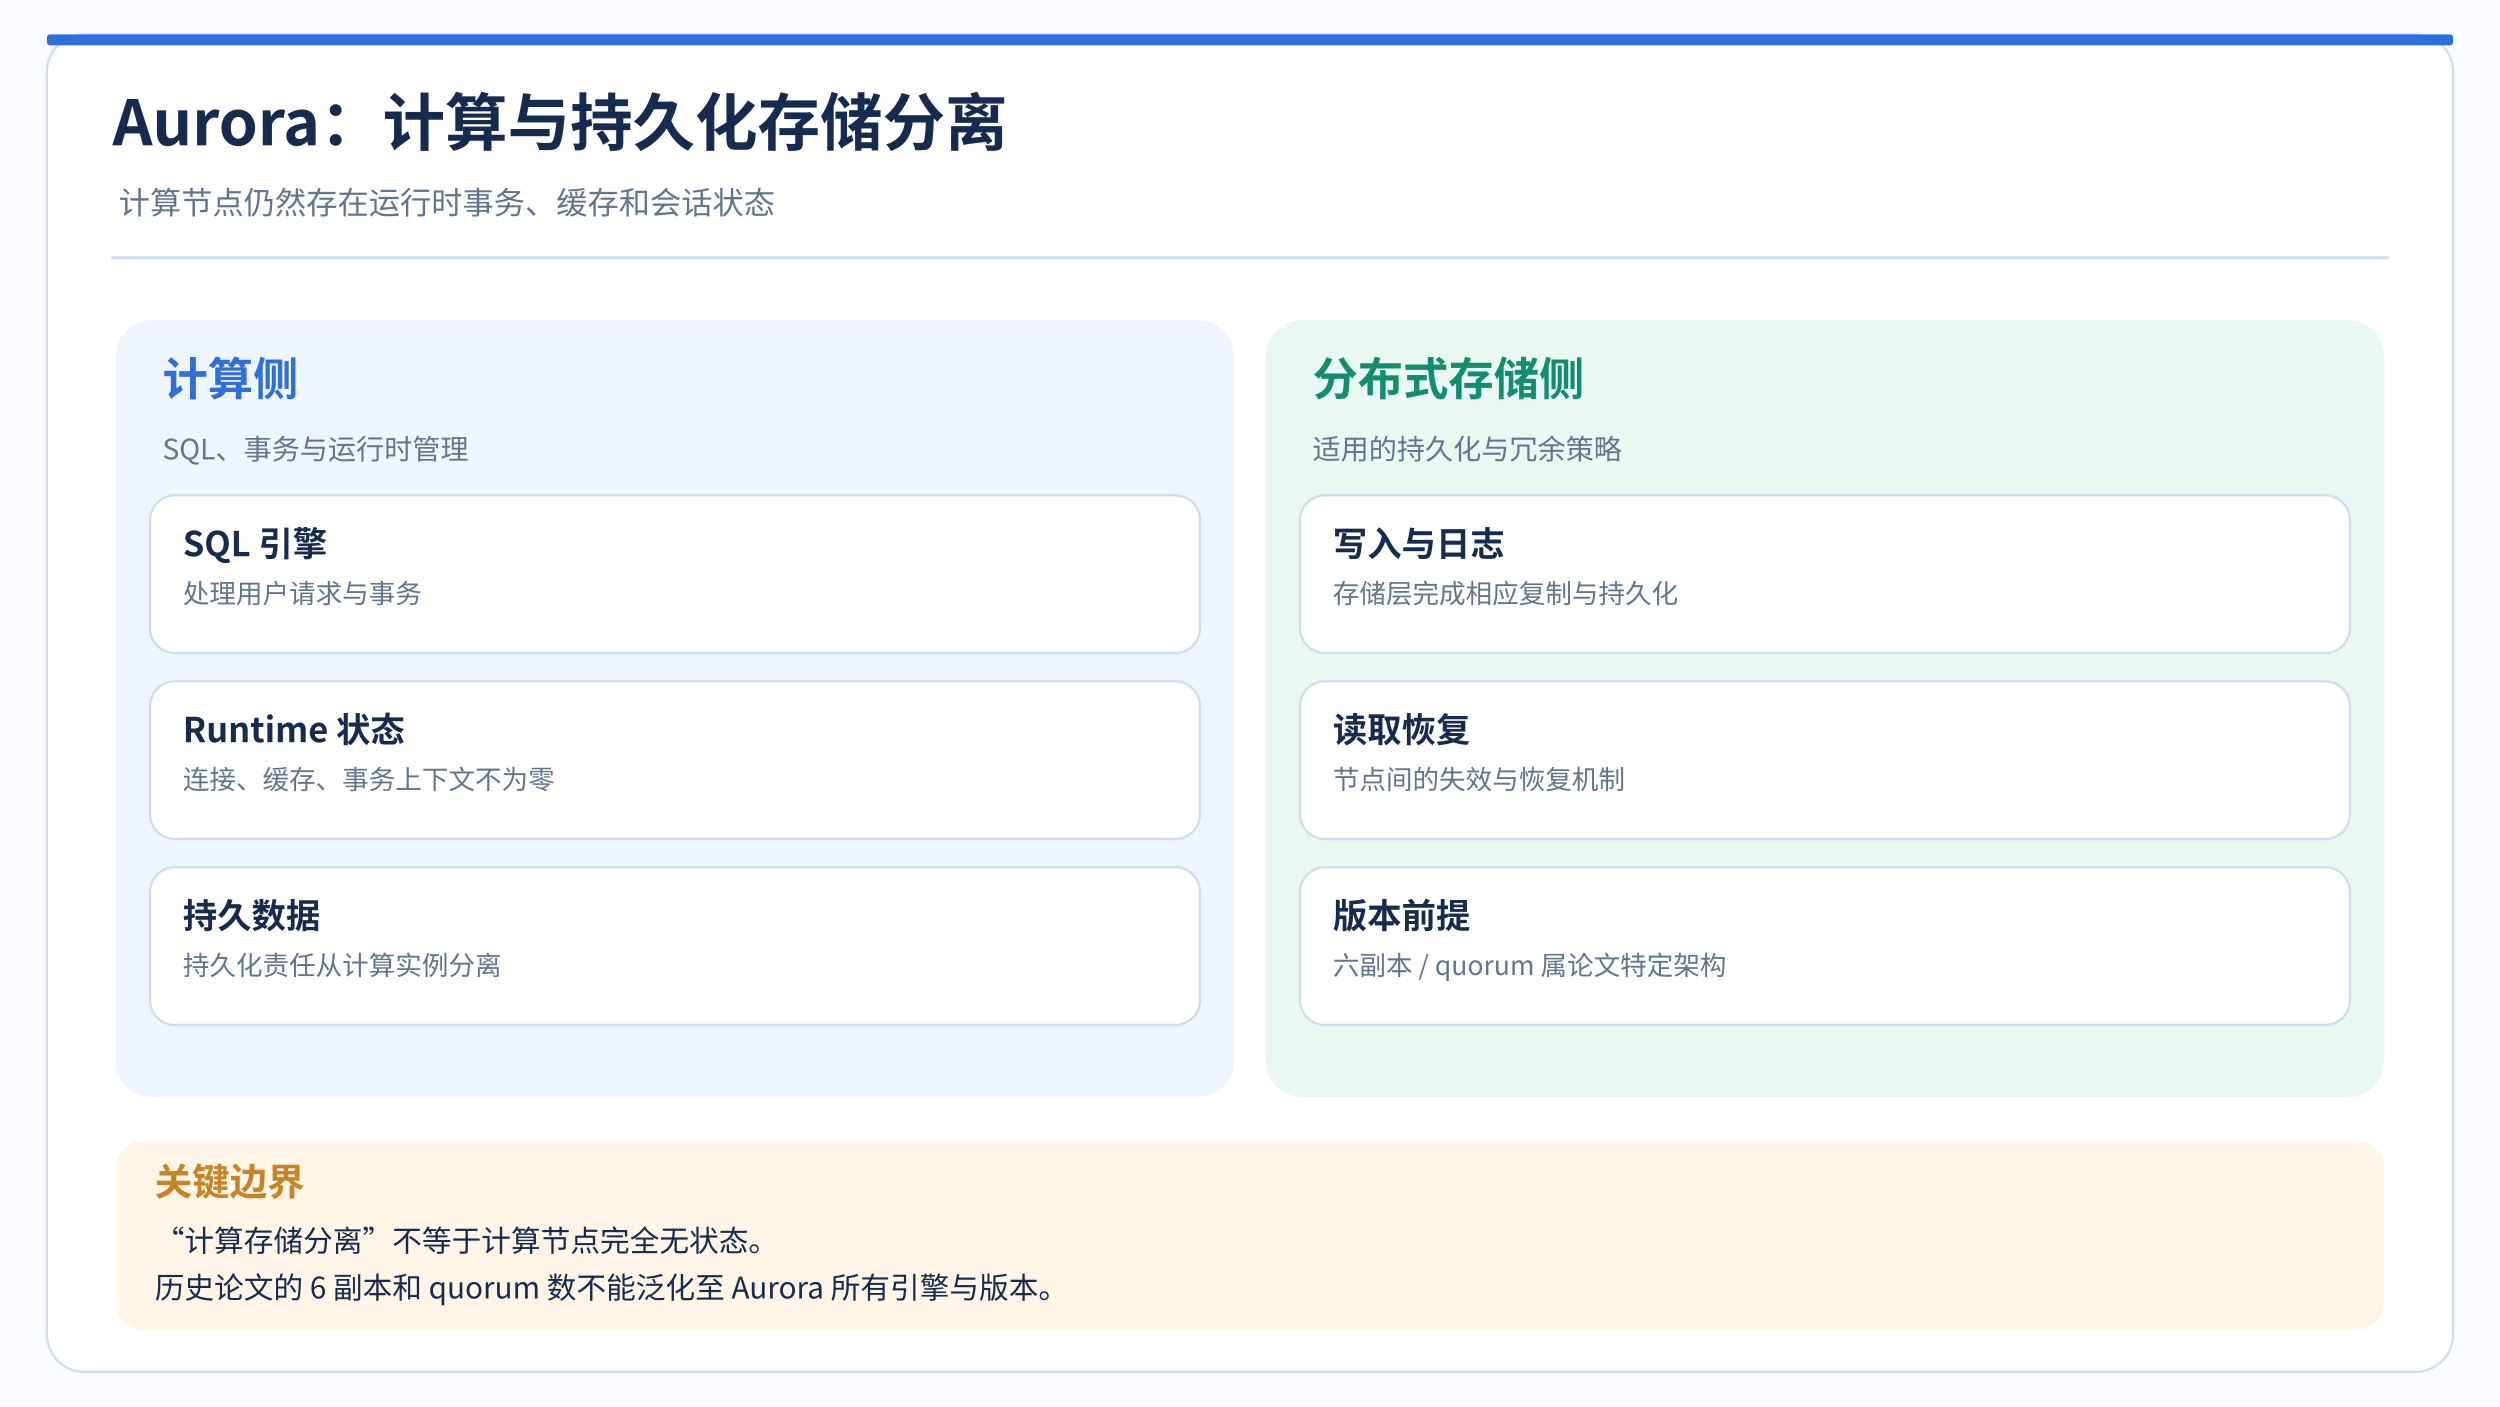
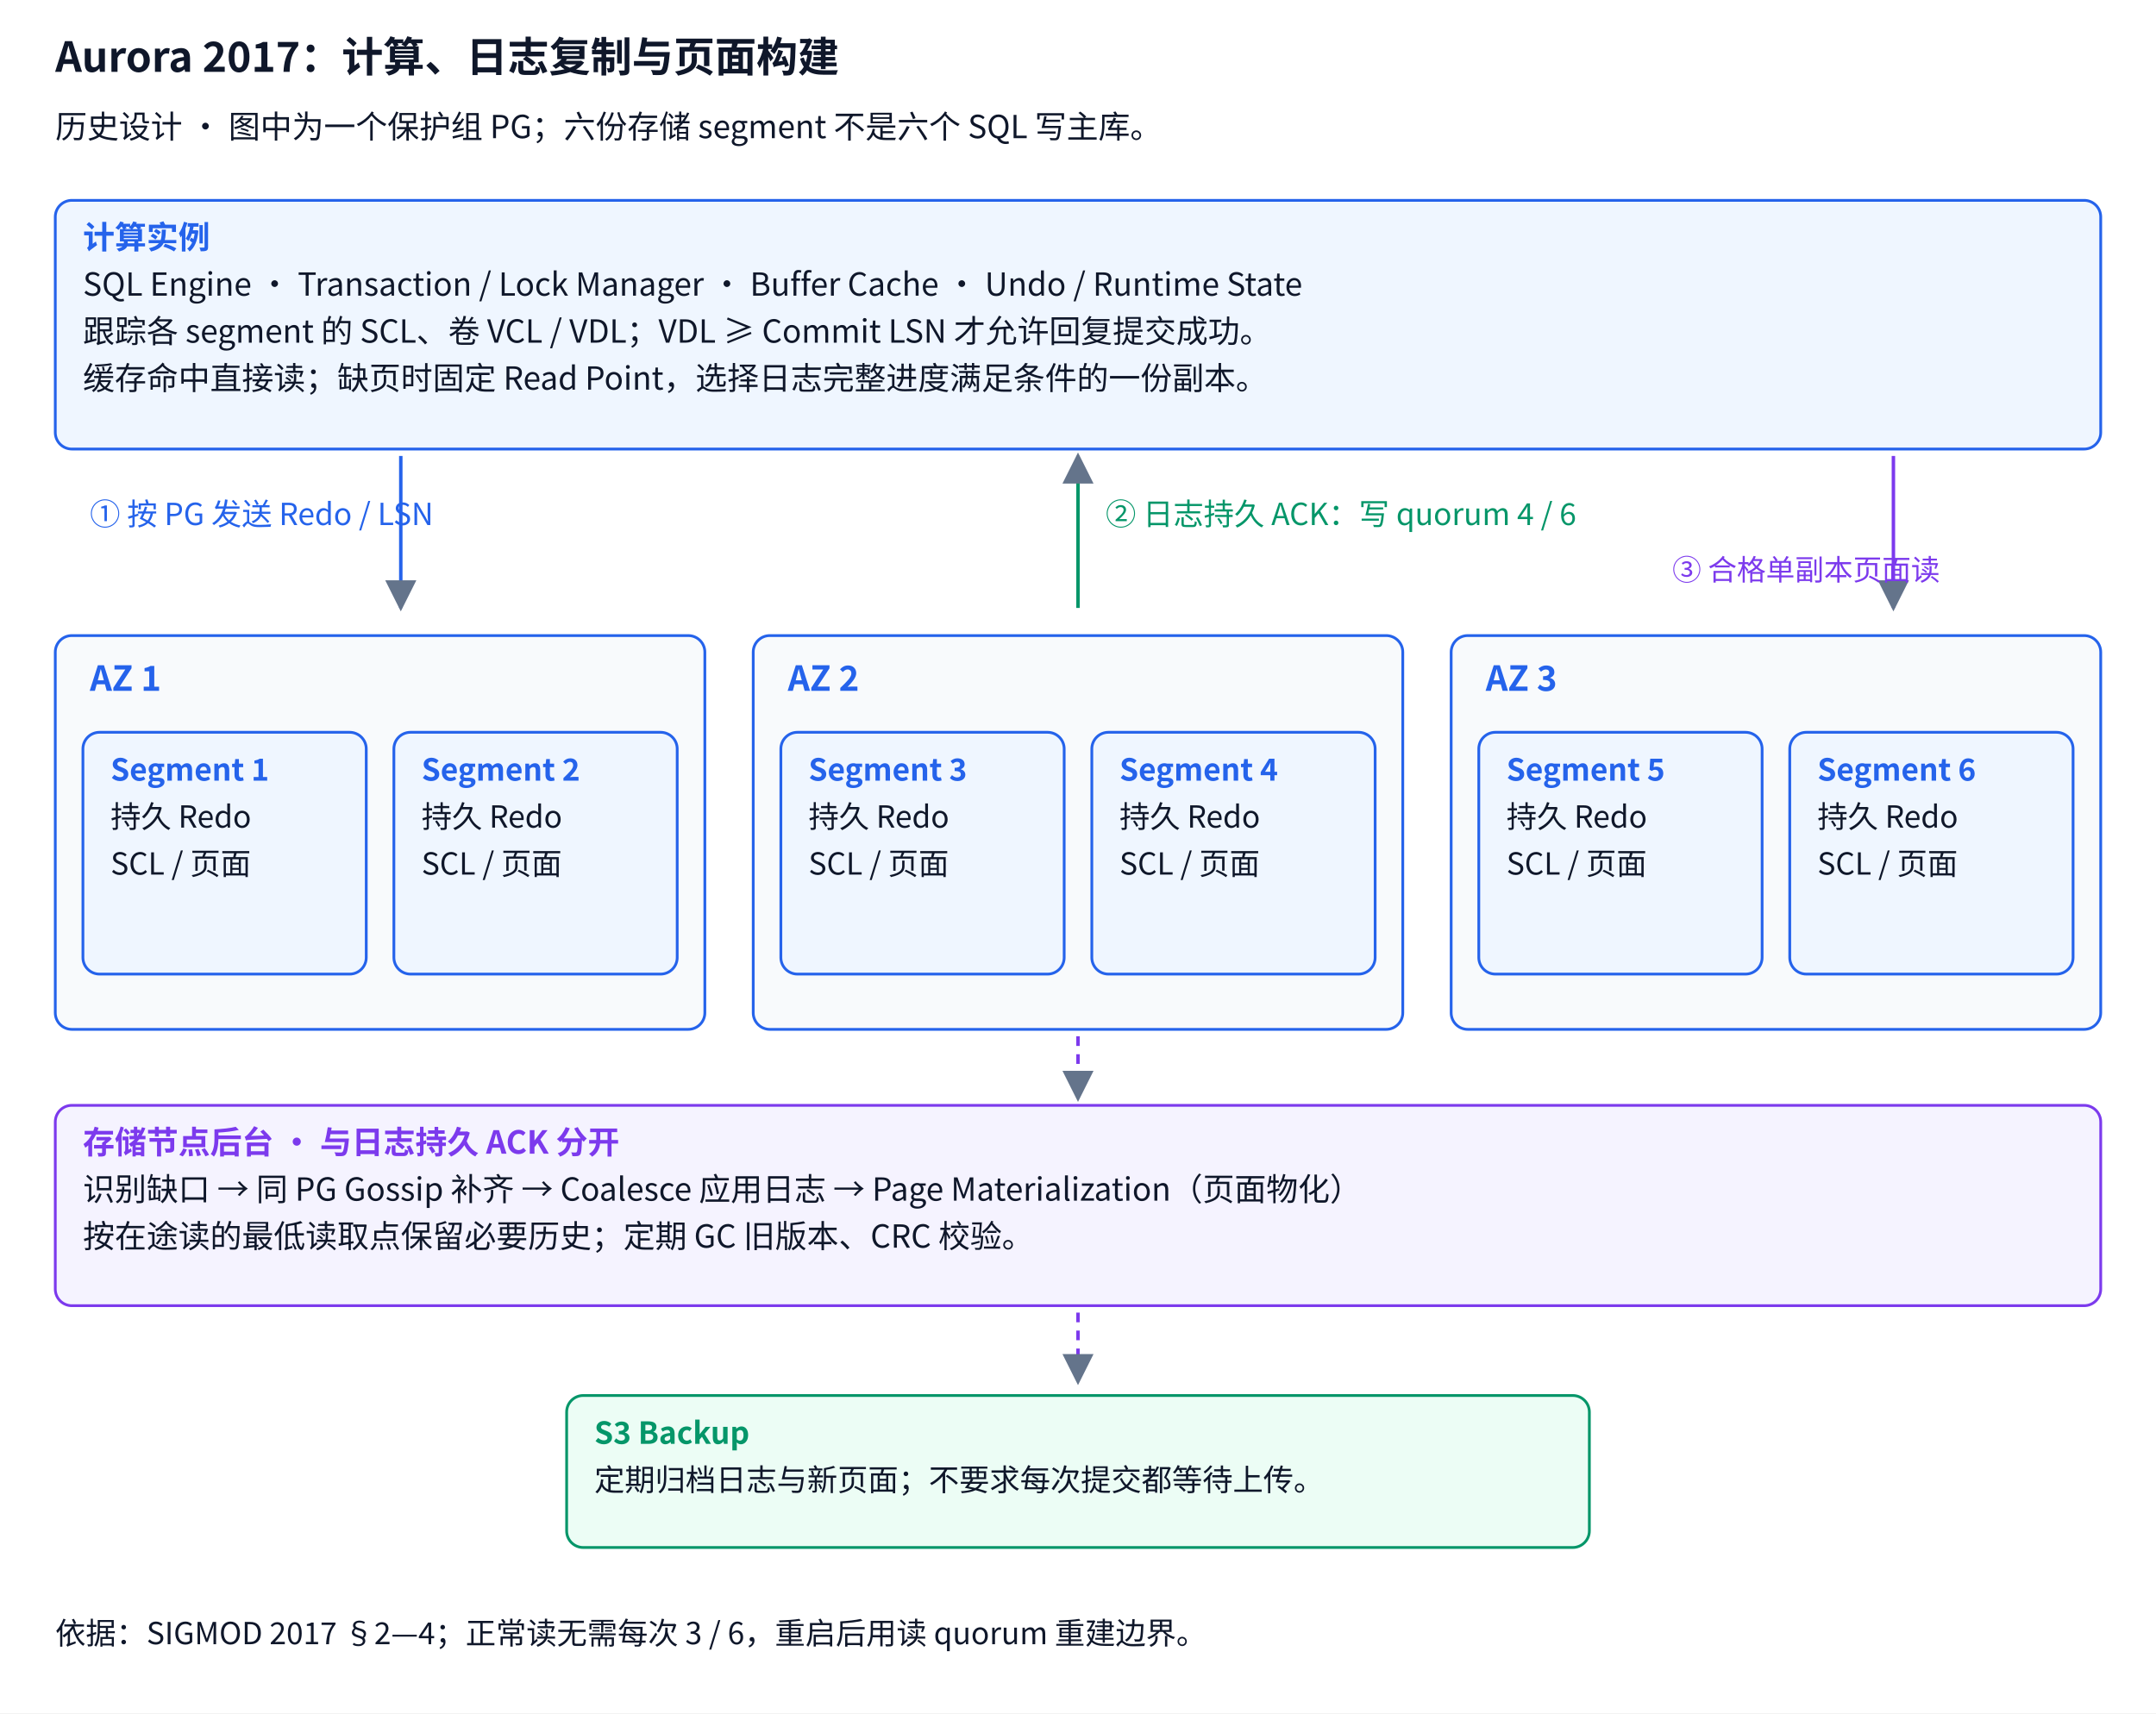
- <svg xmlns="http://www.w3.org/2000/svg" baseProfile="full" height="900" version="1.1" viewBox="0 0 1600 900" width="1600">
-   <defs />
-   <rect fill="#F9FBFE" height="900" rx="0" ry="0" stroke="none" stroke-width="1.5" width="1600" x="0" y="0" />
-   <rect fill="#FFFFFF" height="856" rx="24" ry="24" stroke="#CFDEEF" stroke-width="1.5" width="1540" x="30" y="22" />
-   <rect fill="#2F6FDB" height="7" rx="2" ry="2" stroke="none" stroke-width="1.5" width="1540" x="30" y="22" />
-   <text fill="#162B50" font-family="Noto Sans CJK SC" font-size="40" font-weight="bold" x="72" y="93">Aurora：计算与持久化存储分离</text>
-   <text fill="#61758F" font-family="Noto Sans CJK SC" font-size="20" font-weight="normal" x="76" y="137">计算节点仍然存在运行时事务、缓存和会话状态</text>
-   <polyline fill="none" points="72,165 1528,165" stroke="#CFDEEF" stroke-linecap="round" stroke-linejoin="round" stroke-width="2" />
-   <rect fill="#EEF5FF" height="497" rx="23" ry="23" stroke="none" stroke-width="1.5" width="716.0" x="74.0" y="205" />
-   <text fill="#2F6FDB" font-family="Noto Sans CJK SC" font-size="29" font-weight="bold" x="104.0" y="253">计算侧</text>
-   <text fill="#61758F" font-family="Noto Sans CJK SC" font-size="18" font-weight="normal" x="104.0" y="294">SQL、事务与运行时管理</text>
-   <rect fill="#FFFFFF" height="101" rx="16" ry="16" stroke="#CFDEEF" stroke-width="1.5" width="672.0" x="96.0" y="317" />
-   <text fill="#162B50" font-family="Noto Sans CJK SC" font-size="22" font-weight="bold" x="117.0" y="356">SQL 引擎</text>
-   <text fill="#61758F" font-family="Noto Sans CJK SC" font-size="17" font-weight="normal" x="117.0" y="386">处理用户请求与事务</text>
-   <rect fill="#FFFFFF" height="101" rx="16" ry="16" stroke="#CFDEEF" stroke-width="1.5" width="672.0" x="96.0" y="436" />
-   <text fill="#162B50" font-family="Noto Sans CJK SC" font-size="22" font-weight="bold" x="117.0" y="475">Runtime 状态</text>
-   <text fill="#61758F" font-family="Noto Sans CJK SC" font-size="17" font-weight="normal" x="117.0" y="505">连接、缓存、事务上下文不为零</text>
-   <rect fill="#FFFFFF" height="101" rx="16" ry="16" stroke="#CFDEEF" stroke-width="1.5" width="672.0" x="96.0" y="555" />
-   <text fill="#162B50" font-family="Noto Sans CJK SC" font-size="22" font-weight="bold" x="117.0" y="594">持久数据</text>
-   <text fill="#61758F" font-family="Noto Sans CJK SC" font-size="17" font-weight="normal" x="117.0" y="624">持久化责任从计算实例分离</text>
-   <rect fill="#E9F8F0" height="497" rx="23" ry="23" stroke="none" stroke-width="1.5" width="716.0" x="810.0" y="205" />
-   <text fill="#118E6B" font-family="Noto Sans CJK SC" font-size="29" font-weight="bold" x="840.0" y="253">分布式存储侧</text>
-   <text fill="#61758F" font-family="Noto Sans CJK SC" font-size="18" font-weight="normal" x="840.0" y="294">适用的持久化与冗余策略</text>
-   <rect fill="#FFFFFF" height="101" rx="16" ry="16" stroke="#CFDEEF" stroke-width="1.5" width="672.0" x="832.0" y="317" />
-   <text fill="#162B50" font-family="Noto Sans CJK SC" font-size="22" font-weight="bold" x="853.0" y="356">写入与日志</text>
-   <text fill="#61758F" font-family="Noto Sans CJK SC" font-size="17" font-weight="normal" x="853.0" y="386">存储层完成相应复制与持久化</text>
-   <rect fill="#FFFFFF" height="101" rx="16" ry="16" stroke="#CFDEEF" stroke-width="1.5" width="672.0" x="832.0" y="436" />
-   <text fill="#162B50" font-family="Noto Sans CJK SC" font-size="22" font-weight="bold" x="853.0" y="475">读取恢复</text>
-   <text fill="#61758F" font-family="Noto Sans CJK SC" font-size="17" font-weight="normal" x="853.0" y="505">节点间的失效与恢复机制</text>
-   <rect fill="#FFFFFF" height="101" rx="16" ry="16" stroke="#CFDEEF" stroke-width="1.5" width="672.0" x="832.0" y="555" />
-   <text fill="#162B50" font-family="Noto Sans CJK SC" font-size="22" font-weight="bold" x="853.0" y="594">版本前提</text>
-   <text fill="#61758F" font-family="Noto Sans CJK SC" font-size="17" font-weight="normal" x="853.0" y="624">六副本 / quorum 属论文特定架构</text>
-   <rect fill="#FFF5E7" height="121" rx="18" ry="18" stroke="none" stroke-width="1.5" width="1452" x="74" y="730" />
-   <text fill="#C88323" font-family="Noto Sans CJK SC" font-size="24" font-weight="bold" x="99" y="765">关键边界</text>
-   <text fill="#162B50" font-family="Noto Sans CJK SC" font-size="19" font-weight="normal" x="99" y="801">“计算存储分离”不等于计算节点完全无状态。</text>
-   <text fill="#162B50" font-family="Noto Sans CJK SC" font-size="19" font-weight="normal" x="99" y="831">历史论文的 6 副本和 quorum 数不能泛化至 Aurora 所有引擎与版本。</text>
+ <svg xmlns="http://www.w3.org/2000/svg" width="1560" height="1240" viewBox="0 0 1560 1240" role="img" aria-labelledby="title desc">
+   <defs>
+     <marker id="arrow" markerWidth="9" markerHeight="9" refX="8" refY="4.5" orient="auto-start-reverse">
+       <path d="M0 0 L9 4.5 L0 9 Z" fill="#64748B" />
+     </marker>
+   </defs>
+   <rect width="100%" height="100%" fill="#FFFFFF" />
+   <g font-family="Microsoft YaHei, Noto Sans CJK SC, Segoe UI, sans-serif" fill="#0F172A">
+     <text x="40" y="52" font-size="30" fill="#0F172A" text-anchor="start" font-weight="700">Aurora 2017：计算、日志复制与页面构建</text>
+     <text x="40" y="100" font-size="23" fill="#0F172A" text-anchor="start" font-weight="400">历史设计 · 图中为一个保护组 PG；六份存储 segment 不是六个 SQL 写主库。</text>
+     <rect x="40" y="145" width="1480" height="180" rx="12" fill="#EFF6FF" stroke="#2563EB" stroke-width="2" />
+     <text x="60" y="180" font-size="23" fill="#2563EB" text-anchor="start" font-weight="700">计算实例</text>
+     <text x="60" y="214" font-size="23" fill="#0F172A" text-anchor="start" font-weight="400">SQL Engine  ·  Transaction / Lock Manager  ·  Buffer Cache  ·  Undo / Runtime State</text>
+     <text x="60" y="248" font-size="23" fill="#0F172A" text-anchor="start" font-weight="400">跟踪各 segment 的 SCL、卷 VCL / VDL；VDL ≥ Commit LSN 才允许回复提交成功。</text>
+     <text x="60" y="282" font-size="23" fill="#0F172A" text-anchor="start" font-weight="400">缓存命中直接读；缺页时固定 Read Point，选择日志完整进度满足条件的一份副本。</text>
+     <path d="M290 330 L290 440" fill="none" stroke="#2563EB" stroke-width="2.5" marker-end="url(#arrow)" />
+     <text x="65" y="380" font-size="22" fill="#2563EB" text-anchor="start" font-weight="400">① 按 PG 发送 Redo / LSN</text>
+     <path d="M780 440 L780 330" fill="none" stroke="#059669" stroke-width="2.5" marker-end="url(#arrow)" />
+     <text x="800" y="380" font-size="22" fill="#059669" text-anchor="start" font-weight="400">② 日志持久 ACK：写 quorum 4 / 6</text>
+     <path d="M1370 330 L1370 440" fill="none" stroke="#7C3AED" stroke-width="2.5" marker-end="url(#arrow)" />
+     <text x="1210" y="420" font-size="21" fill="#7C3AED" text-anchor="start" font-weight="400">③ 合格单副本页面读</text>
+     <rect x="40" y="460" width="470" height="285" rx="12" fill="#F8FAFC" stroke="#2563EB" stroke-width="2" />
+     <text x="65" y="500" font-size="25" fill="#2563EB" text-anchor="start" font-weight="700">AZ 1</text>
+     <rect x="60" y="530" width="205" height="175" rx="12" fill="#EFF6FF" stroke="#2563EB" stroke-width="2" />
+     <text x="80" y="565" font-size="22" fill="#2563EB" text-anchor="start" font-weight="700">Segment 1</text>
+     <text x="80" y="599" font-size="22" fill="#0F172A" text-anchor="start" font-weight="400">持久 Redo</text>
+     <text x="80" y="633" font-size="22" fill="#0F172A" text-anchor="start" font-weight="400">SCL / 页面</text>
+     <rect x="285" y="530" width="205" height="175" rx="12" fill="#EFF6FF" stroke="#2563EB" stroke-width="2" />
+     <text x="305" y="565" font-size="22" fill="#2563EB" text-anchor="start" font-weight="700">Segment 2</text>
+     <text x="305" y="599" font-size="22" fill="#0F172A" text-anchor="start" font-weight="400">持久 Redo</text>
+     <text x="305" y="633" font-size="22" fill="#0F172A" text-anchor="start" font-weight="400">SCL / 页面</text>
+     <rect x="545" y="460" width="470" height="285" rx="12" fill="#F8FAFC" stroke="#2563EB" stroke-width="2" />
+     <text x="570" y="500" font-size="25" fill="#2563EB" text-anchor="start" font-weight="700">AZ 2</text>
+     <rect x="565" y="530" width="205" height="175" rx="12" fill="#EFF6FF" stroke="#2563EB" stroke-width="2" />
+     <text x="585" y="565" font-size="22" fill="#2563EB" text-anchor="start" font-weight="700">Segment 3</text>
+     <text x="585" y="599" font-size="22" fill="#0F172A" text-anchor="start" font-weight="400">持久 Redo</text>
+     <text x="585" y="633" font-size="22" fill="#0F172A" text-anchor="start" font-weight="400">SCL / 页面</text>
+     <rect x="790" y="530" width="205" height="175" rx="12" fill="#EFF6FF" stroke="#2563EB" stroke-width="2" />
+     <text x="810" y="565" font-size="22" fill="#2563EB" text-anchor="start" font-weight="700">Segment 4</text>
+     <text x="810" y="599" font-size="22" fill="#0F172A" text-anchor="start" font-weight="400">持久 Redo</text>
+     <text x="810" y="633" font-size="22" fill="#0F172A" text-anchor="start" font-weight="400">SCL / 页面</text>
+     <rect x="1050" y="460" width="470" height="285" rx="12" fill="#F8FAFC" stroke="#2563EB" stroke-width="2" />
+     <text x="1075" y="500" font-size="25" fill="#2563EB" text-anchor="start" font-weight="700">AZ 3</text>
+     <rect x="1070" y="530" width="205" height="175" rx="12" fill="#EFF6FF" stroke="#2563EB" stroke-width="2" />
+     <text x="1090" y="565" font-size="22" fill="#2563EB" text-anchor="start" font-weight="700">Segment 5</text>
+     <text x="1090" y="599" font-size="22" fill="#0F172A" text-anchor="start" font-weight="400">持久 Redo</text>
+     <text x="1090" y="633" font-size="22" fill="#0F172A" text-anchor="start" font-weight="400">SCL / 页面</text>
+     <rect x="1295" y="530" width="205" height="175" rx="12" fill="#EFF6FF" stroke="#2563EB" stroke-width="2" />
+     <text x="1315" y="565" font-size="22" fill="#2563EB" text-anchor="start" font-weight="700">Segment 6</text>
+     <text x="1315" y="599" font-size="22" fill="#0F172A" text-anchor="start" font-weight="400">持久 Redo</text>
+     <text x="1315" y="633" font-size="22" fill="#0F172A" text-anchor="start" font-weight="400">SCL / 页面</text>
+     <rect x="40" y="800" width="1480" height="145" rx="12" fill="#F5F3FF" stroke="#7C3AED" stroke-width="2" />
+     <text x="60" y="835" font-size="23" fill="#7C3AED" text-anchor="start" font-weight="700">存储节点后台 · 与日志持久 ACK 分开</text>
+     <text x="60" y="869" font-size="23" fill="#0F172A" text-anchor="start" font-weight="400">识别缺口 → 同 PG Gossip 补齐 → Coalesce 应用日志 → Page Materialization（页面物化）</text>
+     <text x="60" y="903" font-size="23" fill="#0F172A" text-anchor="start" font-weight="400">按在途读的最低读取点保留必要历史；定期 GC 旧版本、CRC 校验。</text>
+     <path d="M780 750 L780 795" fill="none" stroke="#7C3AED" stroke-width="2.5" marker-end="url(#arrow)" stroke-dasharray="7 6" />
+     <path d="M780 950 L780 1000" fill="none" stroke="#7C3AED" stroke-width="2.5" marker-end="url(#arrow)" stroke-dasharray="7 6" />
+     <rect x="410" y="1010" width="740" height="110" rx="12" fill="#ECFDF5" stroke="#059669" stroke-width="2" />
+     <text x="430" y="1045" font-size="22" fill="#059669" text-anchor="start" font-weight="700">S3 Backup</text>
+     <text x="430" y="1079" font-size="22" fill="#0F172A" text-anchor="start" font-weight="400">定期归档日志与新页面；不要求每次提交都等待上传。</text>
+     <text x="40" y="1190" font-size="22" fill="#0F172A" text-anchor="start" font-weight="400">依据：SIGMOD 2017 §2—4；正常读无需每次 3 / 6，重启后用读 quorum 重建边界。</text>
+   </g>
</svg>
